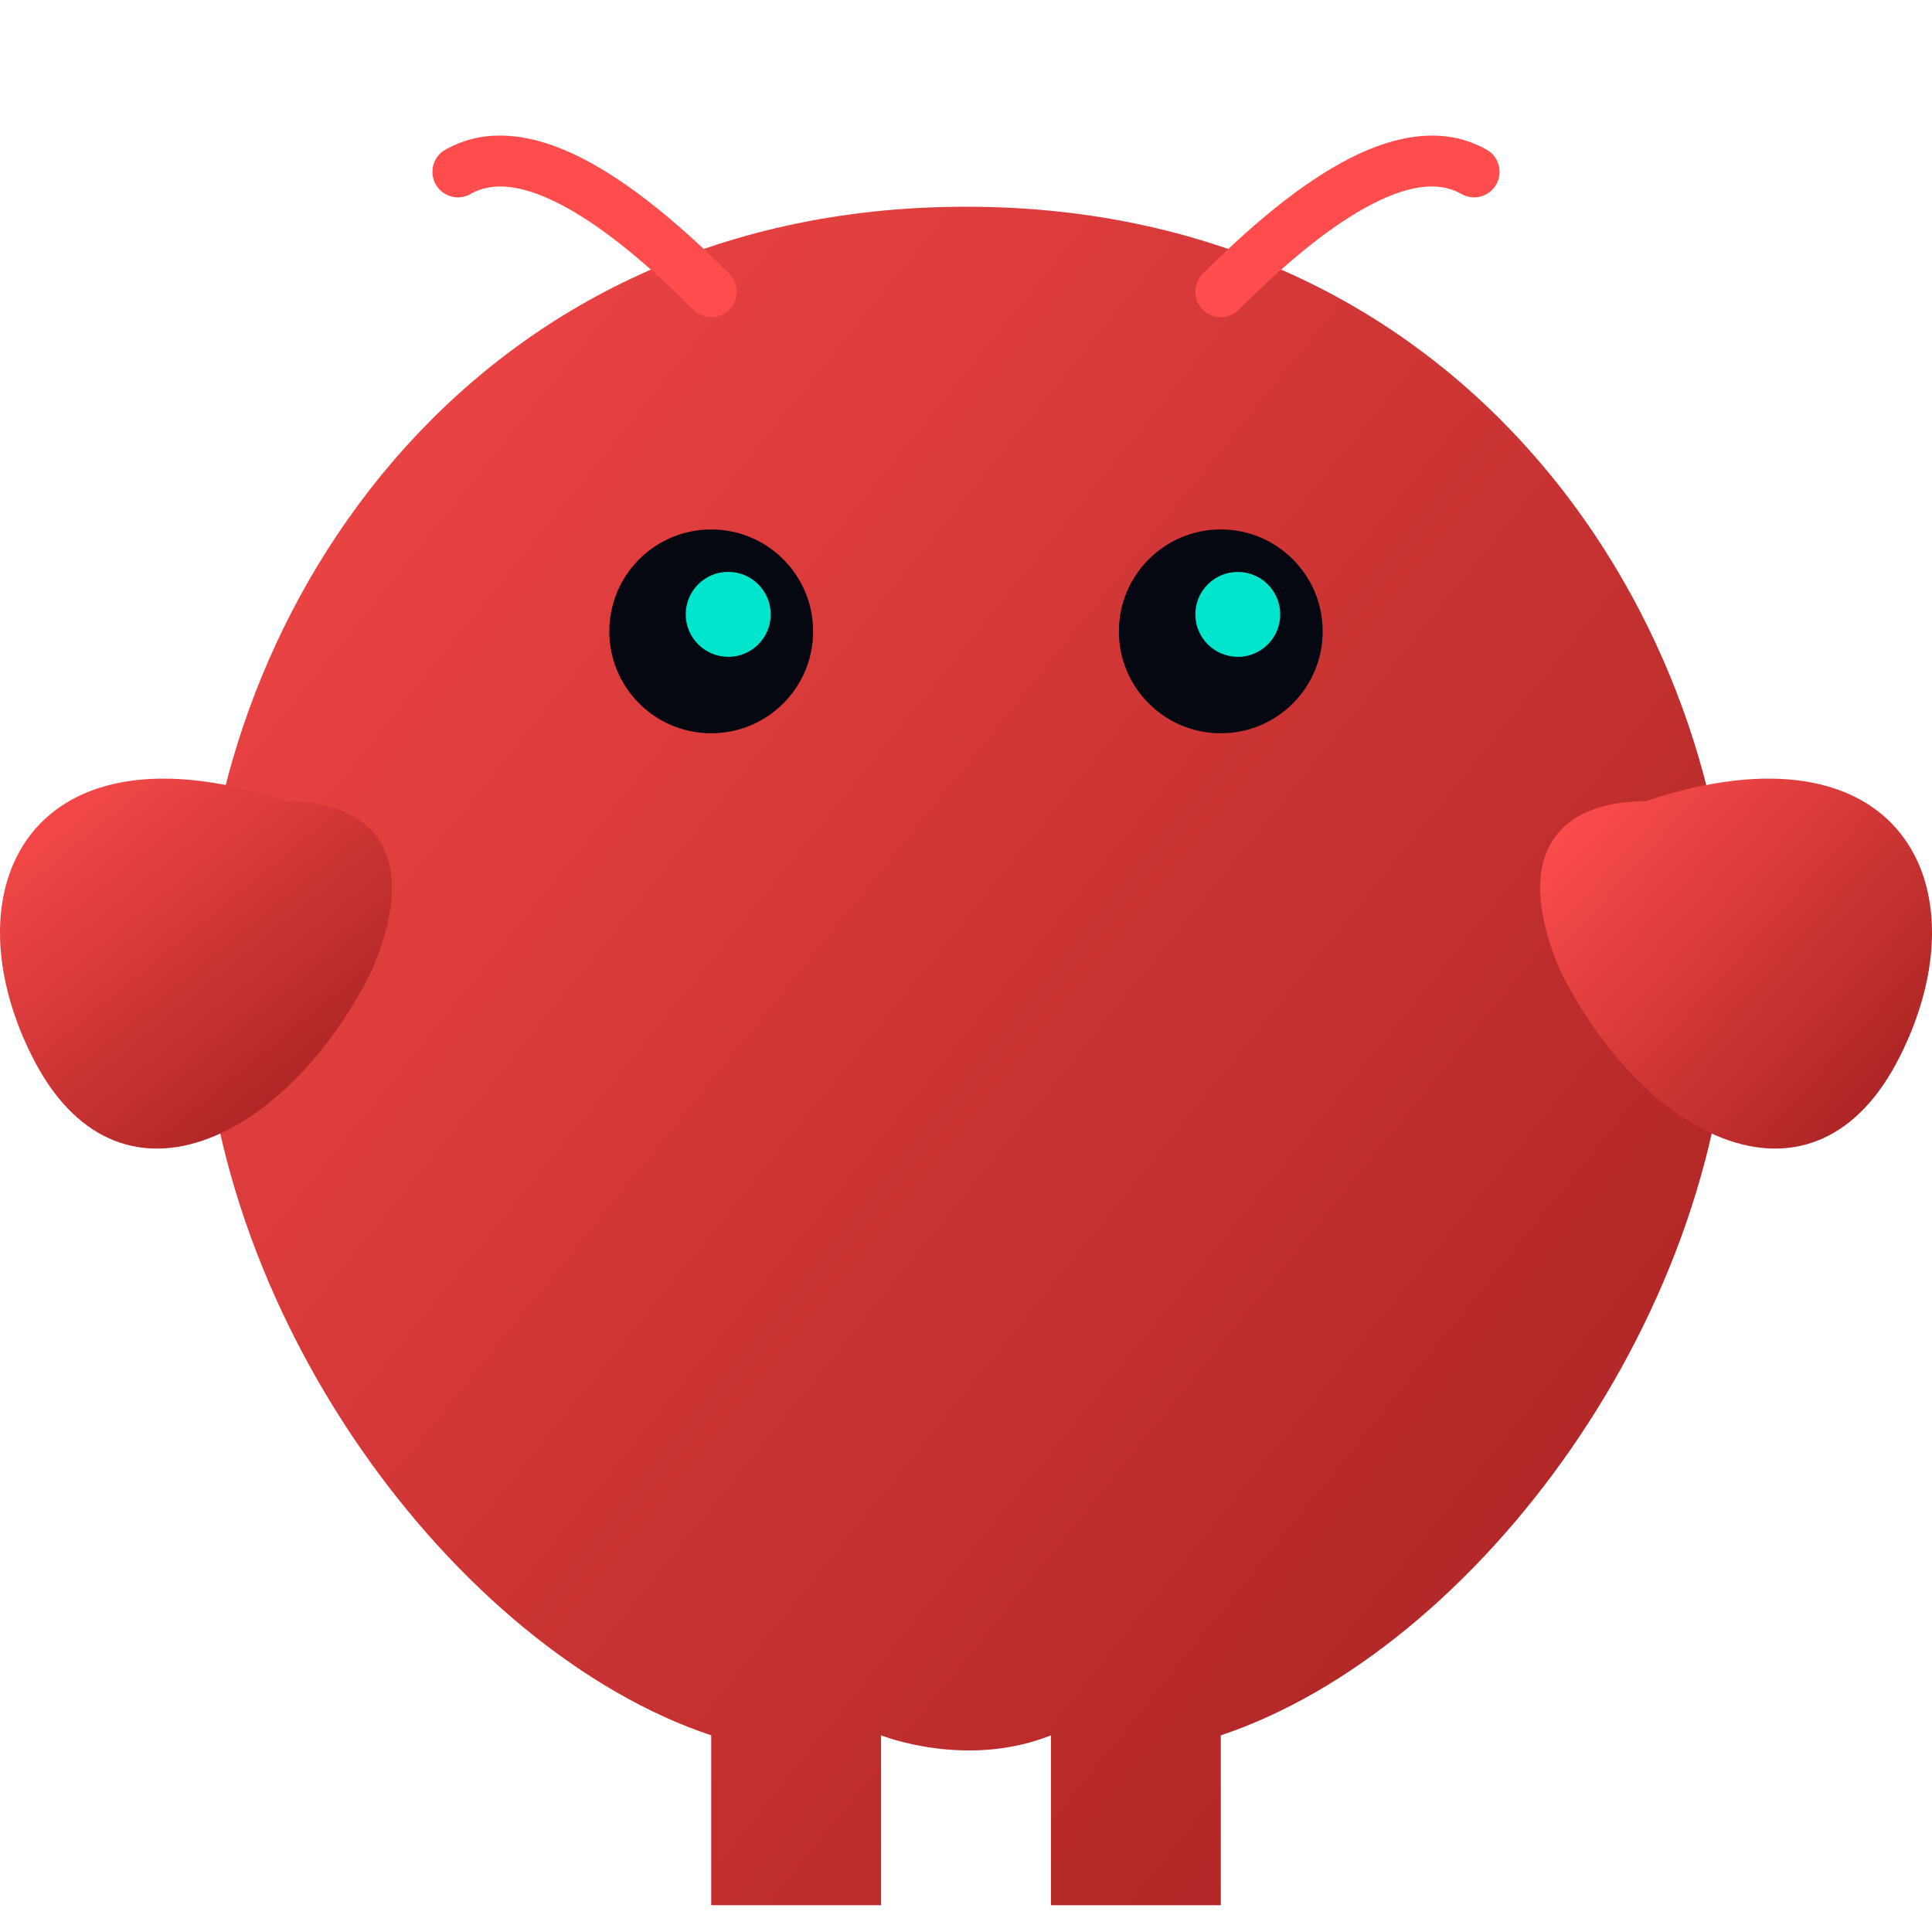
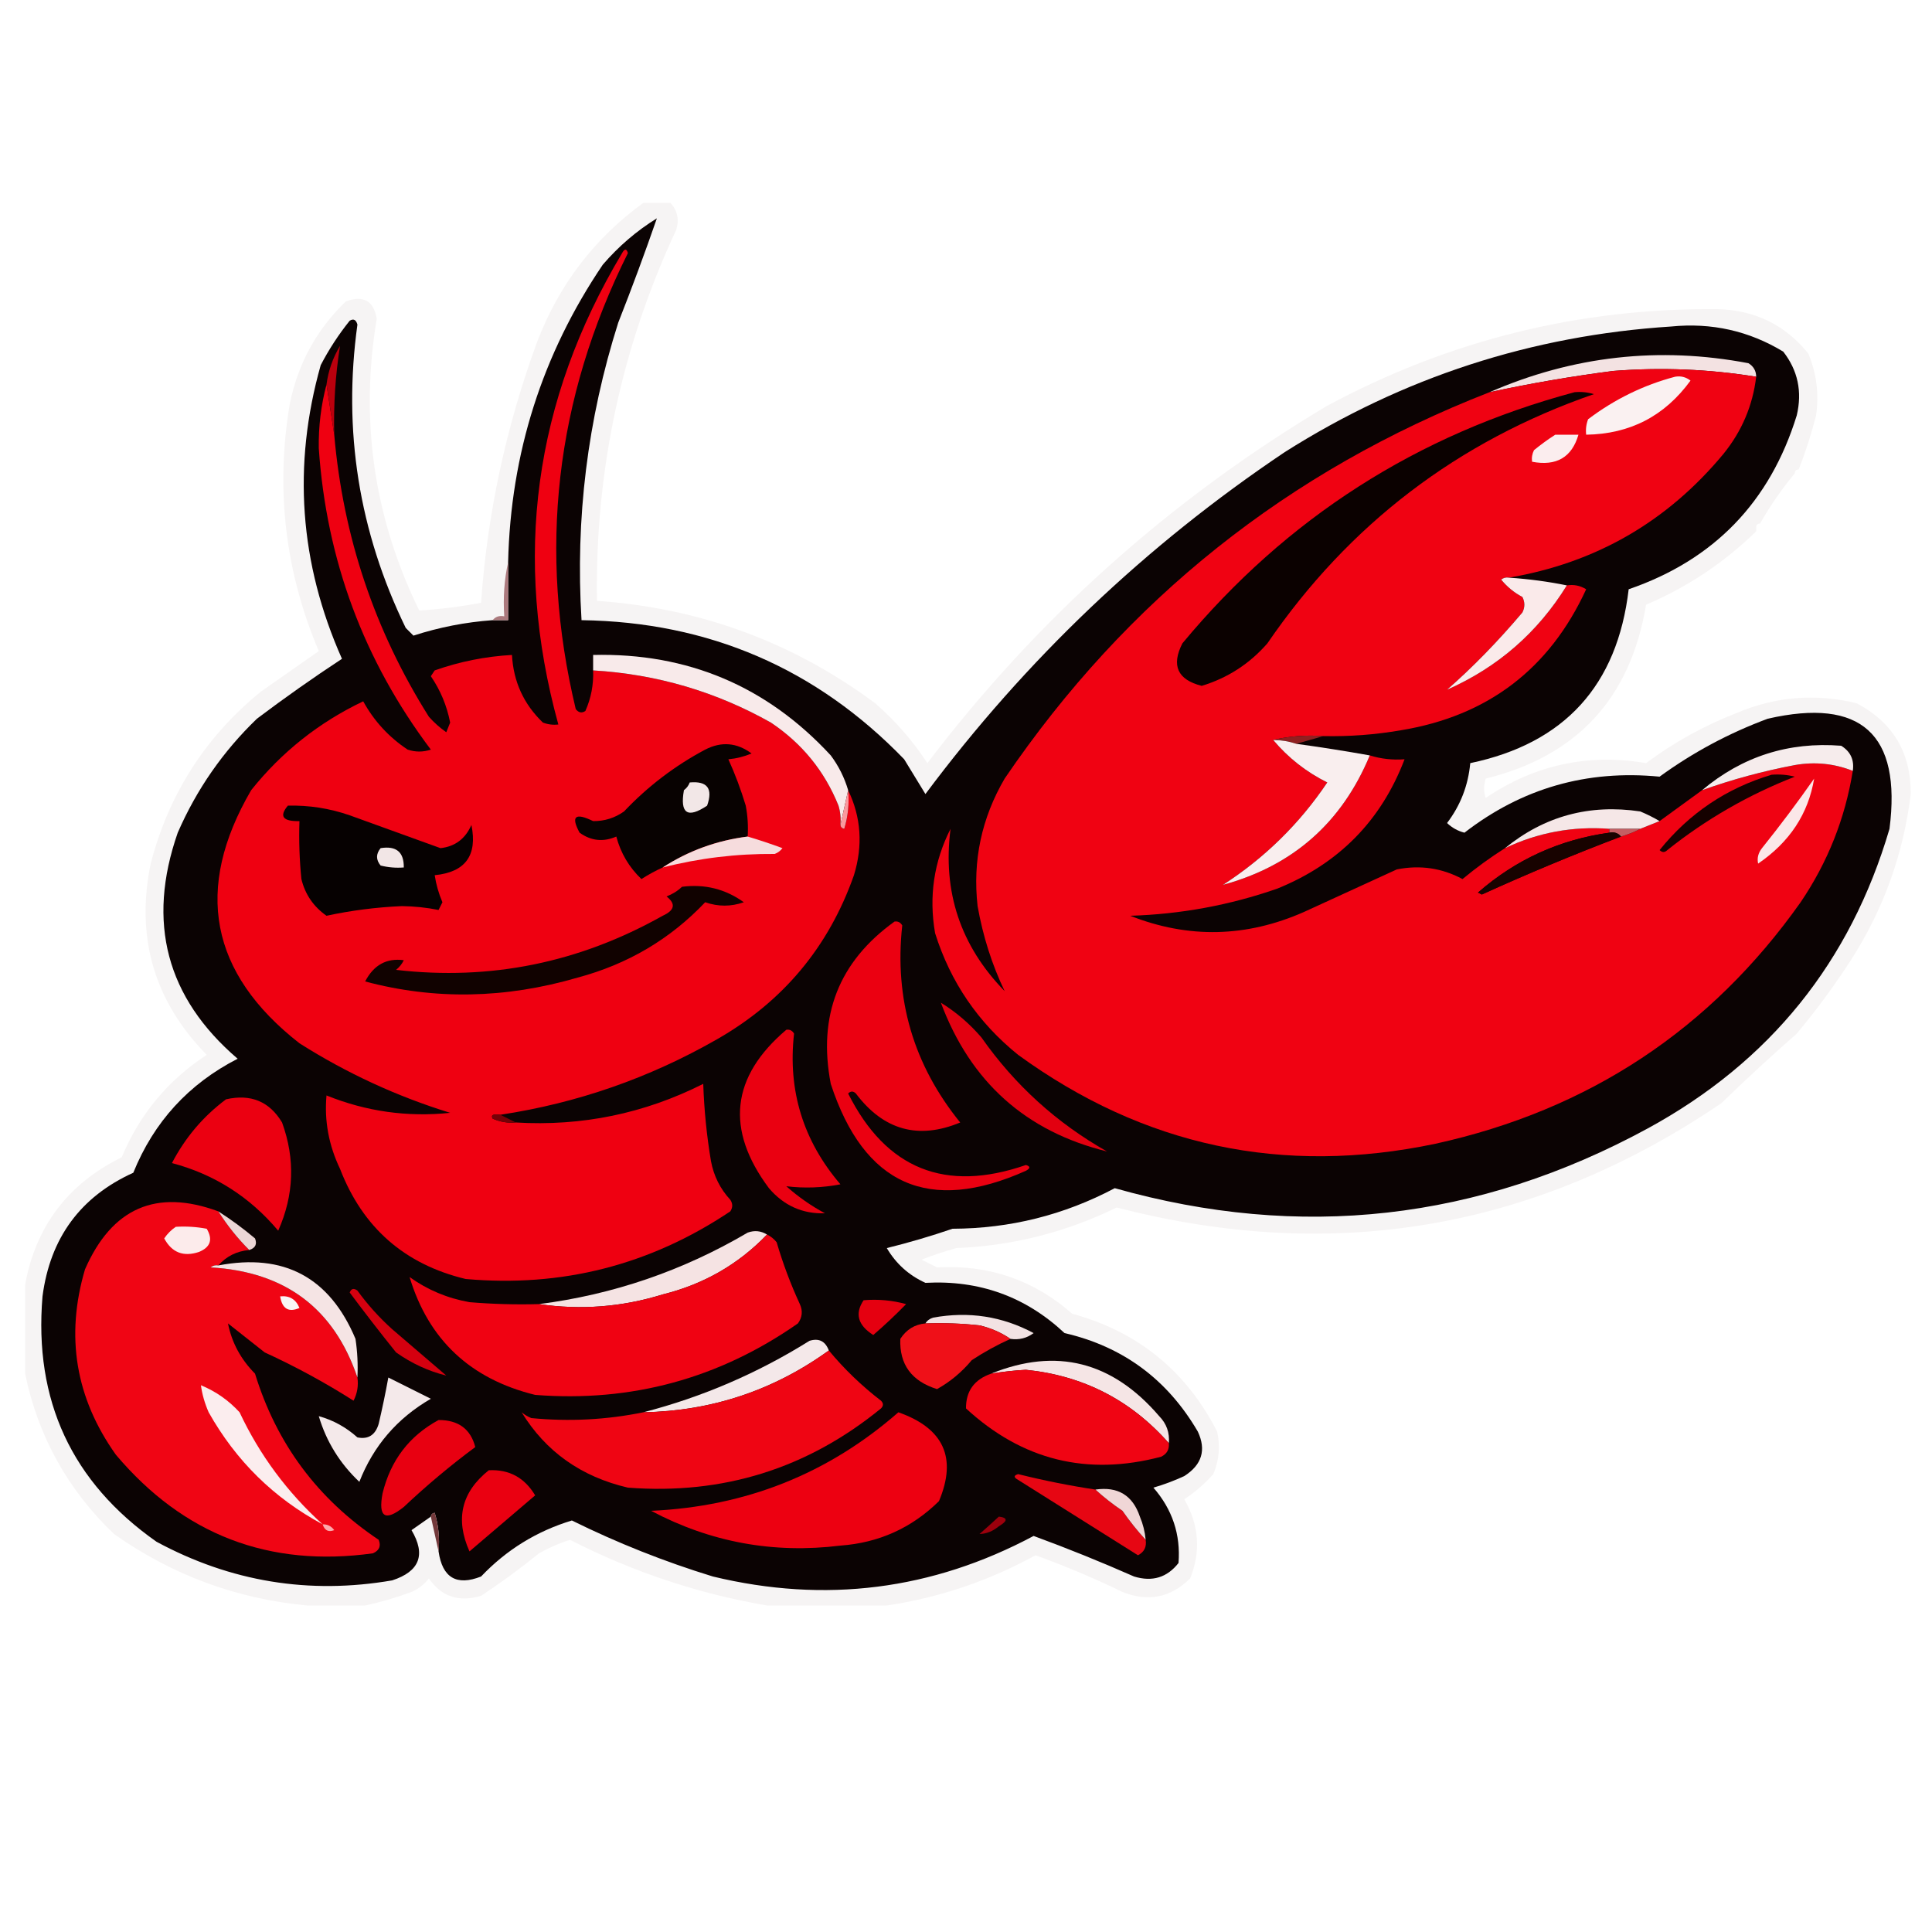
- <svg xmlns="http://www.w3.org/2000/svg" height="1em" style="flex:none;line-height:1" viewBox="0 0 24 24" width="1em">
-   <path d="M12 2.568c-6.33 0-9.495 5.275-9.495 9.495 0 4.22 3.165 8.44 6.33 9.494v2.11h2.11v-2.11s1.055.422 2.11 0v2.11h2.11v-2.11c3.165-1.055 6.33-5.274 6.33-9.494S18.33 2.568 12 2.568z" fill="url(#lobe-icons-open-claw-0-_R_0_)" />
-   <path d="M3.56 9.953C.396 8.898-.66 11.008.396 13.118c1.055 2.11 3.164 1.055 4.22-1.055.632-1.477 0-2.11-1.056-2.11z" fill="url(#lobe-icons-open-claw-1-_R_0_)" />
-   <path d="M20.44 9.953c3.164-1.055 4.22 1.055 3.164 3.165-1.055 2.11-3.164 1.055-4.22-1.055-.632-1.477 0-2.11 1.056-2.11z" fill="url(#lobe-icons-open-claw-2-_R_0_)" />
-   <path d="M5.507 1.875c.476-.285 1.036-.233 1.615.037.577.27 1.223.774 1.937 1.488a.316.316 0 01-.447.447c-.693-.693-1.279-1.138-1.757-1.361-.475-.222-.795-.205-1.022-.069a.317.317 0 01-.326-.542zM16.877 1.913c.58-.27 1.14-.323 1.616-.038a.317.317 0 01-.326.542c-.227-.136-.547-.153-1.022.069-.478.223-1.064.668-1.756 1.361a.316.316 0 11-.448-.447c.714-.714 1.36-1.218 1.936-1.487z" fill="#FF4D4D" />
-   <path d="M8.835 9.109a1.266 1.266 0 100-2.532 1.266 1.266 0 000 2.532zM15.165 9.109a1.266 1.266 0 100-2.532 1.266 1.266 0 000 2.532z" fill="#050810" />
-   <path d="M9.046 8.16a.527.527 0 100-1.056.527.527 0 000 1.055zM15.376 8.16a.527.527 0 100-1.055.527.527 0 000 1.054z" fill="#00E5CC" />
-   <defs>
-     <linearGradient gradientUnits="userSpaceOnUse" id="lobe-icons-open-claw-0-_R_0_" x1="-.659" x2="27.023" y1=".458" y2="22.855">
-       <stop stop-color="#FF4D4D" />
-       <stop offset="1" stop-color="#991B1B" />
-     </linearGradient>
-     <linearGradient gradientUnits="userSpaceOnUse" id="lobe-icons-open-claw-1-_R_0_" x1="0" x2="4.311" y1="9.672" y2="14.949">
-       <stop stop-color="#FF4D4D" />
-       <stop offset="1" stop-color="#991B1B" />
-     </linearGradient>
-     <linearGradient gradientUnits="userSpaceOnUse" id="lobe-icons-open-claw-2-_R_0_" x1="19.385" x2="24.399" y1="9.953" y2="14.462">
-       <stop stop-color="#FF4D4D" />
-       <stop offset="1" stop-color="#991B1B" />
-     </linearGradient>
-   </defs>
+ <svg xmlns="http://www.w3.org/2000/svg" version="1.2" viewBox="0 0 500 500" width="500" height="500">
+   <style>
+ 		.s0 { fill: #f6f4f4 }
+ 		.s1 { fill: #0b0303 }
+ 		.s2 { fill: #ef0011 }
+ 		.s3 { fill: #f3e2e2 }
+ 		.s4 { fill: #f00212 }
+ 		.s5 { fill: #ba000d }
+ 		.s6 { fill: #faf1f1 }
+ 		.s7 { fill: #0b0100 }
+ 		.s8 { fill: #fbedee }
+ 		.s9 { fill: #faeaea }
+ 		.s10 { fill: #ab797d }
+ 		.s11 { fill: #f8eaea }
+ 		.s12 { fill: #902021 }
+ 		.s13 { fill: #f9eeee }
+ 		.s14 { fill: #f6ecec }
+ 		.s15 { fill: #080201 }
+ 		.s16 { fill: #150100 }
+ 		.s17 { fill: #f2e7e7 }
+ 		.s18 { fill: #fbe7e8 }
+ 		.s19 { fill: #060101 }
+ 		.s20 { fill: #f5e7e7 }
+ 		.s21 { fill: #fa999e }
+ 		.s22 { fill: #c46064 }
+ 		.s23 { fill: #180300 }
+ 		.s24 { fill: #f6dcdd }
+ 		.s25 { fill: #f2e6e6 }
+ 		.s26 { fill: #110200 }
+ 		.s27 { fill: #eb0011 }
+ 		.s28 { fill: #e20010 }
+ 		.s29 { fill: #ea0011 }
+ 		.s30 { fill: #760007 }
+ 		.s31 { fill: #f00514 }
+ 		.s32 { fill: #fcebeb }
+ 		.s33 { fill: #ecd6d6 }
+ 		.s34 { fill: #f5e3e3 }
+ 		.s35 { fill: #f5e4e4 }
+ 		.s36 { fill: #faf6f6 }
+ 		.s37 { fill: #e50010 }
+ 		.s38 { fill: #d5000f }
+ 		.s39 { fill: #f2e2e3 }
+ 		.s40 { fill: #ef1018 }
+ 		.s41 { fill: #f4e8e9 }
+ 		.s42 { fill: #ef0513 }
+ 		.s43 { fill: #f5e5e5 }
+ 		.s44 { fill: #f00413 }
+ 		.s45 { fill: #f4e9ea }
+ 		.s46 { fill: #ed0011 }
+ 		.s47 { fill: #e80011 }
+ 		.s48 { fill: #e60613 }
+ 		.s49 { fill: #f0d6d6 }
+ 		.s50 { fill: #fca9ac }
+ 		.s51 { fill: #9c000c }
+ 		.s52 { fill: #73393b }
+ 	</style>
+   <g>
+     <path fill-rule="evenodd" class="s0" d="m166.5 52.5q3.5 0 7 0 2.75 2.99 1.5 7-21.27 45.61-20.5 96 39.99 2.76 72 26.5 7.87 6.86 13.5 15.5 42.88-56.39 103.5-92.5 47.35-25.46 101-25 14.52 0.38 23.5 11.5 3.19 7.74 2 16-1.81 7.18-4.5 14-1 0-1 1-5.04 6.05-9 13-1 0-1 1 0 0.5 0 1-12.42 12.15-28.5 19-6.02 36.27-41.5 45-0.83 2.75 0 5 19.02-12.85 41.5-9 10.85-8.09 23.5-13 15.01-6.37 31-2.5 14.09 7.43 14 23.5-2.83 23.25-15.5 43-6.42 9.92-14 19-10.04 8.8-19.5 18-72.02 48.88-156.5 27-19.63 9.6-41.5 10.5-4.59 1.27-9 3 2 1 4 2 20.09-1.11 35 12 25.46 6.95 37.5 30.5 1.26 5.69-1 11-3.38 3.79-7.5 6.5 5.74 10.07 1.5 20.5-7.55 7.47-17.5 3.5-11.01-5.34-22.5-9.5-18.26 10-38.5 13-15.5 0-31 0-26.62-4.54-51-17-4.17 1.33-8 3.5-7.23 5.87-15 11-8.62 2.58-13.5-4.5-1.82 2.32-4.5 3.5-6.06 2.24-12 3.5-7.5 0-15 0-27.42-2.56-50-18.5-18-17.25-23-41.5 0-11.5 0-23 4.12-22.7 25-33 6.95-16.67 22-26.5-20.39-20.8-14.5-49.5 7.01-26.98 28.5-44.5 7.56-5.27 15-10.5-13.09-30.88-7.5-64 3.16-15.57 14.5-26.5 6.85-2.48 8 4.5-6.59 39.53 11 75.5 7.99-0.49 16-2 2.42-34.57 14.5-67.5 8.51-22.23 27.5-36z" />
+   </g>
+   <g>
+     <path fill-rule="evenodd" class="s1" d="m113.5 401.5q0.48-5.1-1-10-0.91 0.19-1 1-2.46 1.74-5 3.5 5.65 9.54-5 13-32.21 5.55-61-10-32.89-23.11-29.5-63.5 2.96-22.67 23.5-32 7.99-19.75 27-29.5-27.65-23.7-15.5-58.5 7.33-16.82 20.5-29.5 10.79-8.14 22-15.5-16.49-37.08-5.5-76 3.19-6.13 7.5-11.5 1.48-0.89 2 1-5.69 41.09 12.5 78.5 1 1 2 2 9.97-3.24 20.5-4 2 0 4 0 0-7.5 0-15 0.99-42.22 24.5-77 6.12-7.12 14-12-4.65 13.43-10 27-11.93 37.6-9.5 77 49.38 0.7 83.5 36 2.75 4.5 5.5 9 38.99-52.24 93-88.5 45.84-29.03 100-32.5 15.69-1.56 29 6.5 5.68 7.29 3.5 16.5-10.38 33.62-43.5 45-4.39 37.33-41 45-0.79 8.63-6 15.5 1.91 1.83 4.5 2.5 22.27-17.25 50.5-14.5 12.93-9.41 28-15 36.22-8.28 31.5 28.5-15.19 51.69-62.5 77.5-65.92 35.87-138 15.5-19.67 10.42-42 10.5-8.39 2.88-17 5 3.58 6.08 10 9 20.92-1.14 36 13 22.67 5.23 34.5 25.5 3.33 7.13-3.5 11.5-3.88 1.8-8 3 7.36 8.45 6.5 19.5-4.43 5.66-11.5 3.5-12.84-5.67-26-10.5-39.4 21.02-83 10.5-18.85-5.78-36.5-14.5-13.65 4.14-23.5 14.5-9.51 3.74-11-6.5z" />
+   </g>
+   <g>
+     <path fill-rule="evenodd" class="s2" d="m153.5 173.5q24.62 1.46 46 13.5 12.11 8.1 17.5 21.5 0.74 2.45 0.5 5 0.09 0.81 1 1 1.48-4.9 1-10 5.04 10.48 1.5 22-9.81 27.86-35.5 42.5-26.17 14.97-56 19.5-2.77-0.4-2 1 2.86 1.27 6 1 25.64 1.53 48.5-10 0.34 10.08 2 20 1.08 5.76 5 10 1 1.5 0 3-31.11 20.84-68.5 17.5-23.7-5.7-32.5-28.5-4.39-9.18-3.5-19 15.41 6.23 32 4.5-20.68-6.39-39-18-34.81-27.22-12.5-65.5 11.84-14.83 29-23 4.21 7.66 11.5 12.5 3 1 6 0-26.04-34.62-29-78-0.13-8.46 2-16.5 1 6.5 2 13 3.43 39.53 24.5 73 2.03 2.28 4.5 4 0.5-1.25 1-2.5-1.27-6.54-5-12 0.5-0.75 1-1.5 9.72-3.43 20-4 0.55 10.34 8 17.5 1.94 0.74 4 0.5-17.8-64.6 16.5-122 0.98-1.79 1.5 0-28.21 56.64-13.5 118 1.08 1.43 2.5 0.5 2.21-4.98 2-10.5z" />
+   </g>
+   <g>
+     <path fill-rule="evenodd" class="s3" d="m454.5 97.5q-18.37-2.97-37-1.5-16.14 2.08-32 5.5 32.38-14.09 67-7.5 1.98 1.22 2 3.5z" />
+   </g>
+   <g>
+     <path fill-rule="evenodd" class="s4" d="m454.5 97.5q-1.33 11.18-8.5 20-21.81 26.28-55.5 32-1.11-0.2-2 0.5 2.31 2.82 5.5 4.5 1 2 0 4-9.56 11.3-19.5 20 19.71-8.72 31-27 2.68-0.43 5 1-14.24 30.97-48 36.5-9.93 1.71-20 1.5-6.8-0.48-13 1 5.81 6.92 14 11-10.78 16.03-27 26.5 27.16-7.4 38-33.5 4.34 1.35 9 1-9.08 23.84-33 33.5-18.45 6.41-38 7 22.59 8.92 45-1 12.05-5.52 24-11 9.01-1.79 17 2.5 5.28-4.38 11-8 12.8-6.07 27-5 0 0.5 0 1-19.34 2.69-34 15.5 0.5 0.25 1 0.5 17.79-8.09 36-15 2.71-0.79 5-2 2.5-1 5-2 5.53-4.04 11-8 11.7-4.18 24-6.5 7.78-1.36 15 1.5-2.97 18.45-13.5 34-34.92 49.37-94.5 62.5-59.27 12.45-108-23-15.53-12.52-21.5-31.5-2.47-14.26 4-27-3.15 24.41 14 42-4.92-10.28-7-22-1.97-17.63 7-33 47.28-69.5 125.5-100 15.86-3.42 32-5.5 18.63-1.47 37 1.5z" />
+   </g>
+   <g>
+     <path fill-rule="evenodd" class="s5" d="m86.5 112.5q-1-6.5-2-13 0.7-5.34 3.5-10-1.8 11.32-1.5 23z" />
+   </g>
+   <g>
+     <path fill-rule="evenodd" class="s6" d="m433.5 97.5q2.22-0.39 4 1-10 13.75-27 14-0.24-2.06 0.5-4 10.3-7.78 22.5-11z" />
+   </g>
+   <g>
+     <path fill-rule="evenodd" class="s7" d="m407.5 101.5q2.55-0.24 5 0.5-52.87 18.31-84.5 64.5-6.94 7.95-17 11-9.38-2.38-5-11 40.38-48.62 101.5-65z" />
+   </g>
+   <g>
+     <path fill-rule="evenodd" class="s8" d="m402.5 112.5q3 0 6 0-2.56 8.8-12 7-0.22-1.58 0.5-3 2.72-2.22 5.5-4z" />
+   </g>
+   <g>
+ 	</g>
+   <g>
+ 	</g>
+   <g>
+ 	</g>
+   <g>
+ 	</g>
+   <g>
+ 	</g>
+   <g>
+ 	</g>
+   <g>
+ 	</g>
+   <g>
+     <path fill-rule="evenodd" class="s9" d="m390.5 149.5q7.77 0.52 15 2-11.29 18.28-31 27 9.94-8.7 19.5-20 1-2 0-4-3.19-1.68-5.5-4.5 0.89-0.7 2-0.5z" />
+   </g>
+   <g>
+     <path fill-rule="evenodd" class="s10" d="m131.5 145.5q0 7.5 0 15-2 0-4 0 1.06-1.36 3-1-0.48-7.29 1-14z" />
+   </g>
+   <g>
+     <path fill-rule="evenodd" class="s11" d="m219.5 204.5q-1 4.5-2 9 0.24-2.55-0.5-5-5.39-13.4-17.5-21.5-21.38-12.04-46-13.5 0-2 0-4 36.7-0.86 61.5 26 3.06 4.11 4.5 9z" />
+   </g>
+   <g>
+     <path fill-rule="evenodd" class="s12" d="m329.5 191.5q6.2-1.48 13-1-3.5 1-7 2-2.9-0.97-6-1z" />
+   </g>
+   <g>
+     <path fill-rule="evenodd" class="s13" d="m329.5 191.5q3.1 0.03 6 1 9.55 1.31 19 3-10.84 26.1-38 33.5 16.22-10.47 27-26.5-8.19-4.08-14-11z" />
+   </g>
+   <g>
+     <path fill-rule="evenodd" class="s14" d="m479.5 199.5q-7.22-2.86-15-1.5-12.3 2.32-24 6.5 15.6-13.11 36-11.5 3.63 2.26 3 6.5z" />
+   </g>
+   <g>
+     <path fill-rule="evenodd" class="s15" d="m193.5 216.5q-12.01 1.52-22 8-2.83 1.29-5.5 3-4.79-4.57-6.5-11-5.04 2.2-9.5-1-3.47-6.4 3.5-3 4.4 0.05 8-2.5 9.22-9.73 21-16 6.3-3.24 12 1-2.9 1.22-6 1.5 2.61 5.74 4.5 12 0.75 3.97 0.5 8z" />
+   </g>
+   <g>
+     <path fill-rule="evenodd" class="s16" d="m458.5 200.5q3.04-0.24 6 0.5-18.02 7.05-33 19-1 1-2 0 11.53-14.3 29-19.5z" />
+   </g>
+   <g>
+     <path fill-rule="evenodd" class="s17" d="m178.5 202.5q6.85-0.63 4.5 6-7.6 5.09-6-4 1.08-0.82 1.5-2z" />
+   </g>
+   <g>
+     <path fill-rule="evenodd" class="s18" d="m469.5 201.5q-2.26 13.65-14.5 22-0.47-2.11 1-4 7.08-8.82 13.5-18z" />
+   </g>
+   <g>
+     <path fill-rule="evenodd" class="s19" d="m74.5 208.5q8.22-0.2 16 2.5 11.8 4.26 23.5 8.5 5.65-0.63 8-6 2.41 11.83-9.5 13 0.55 3.61 2 7-0.5 1-1 2-4.67-0.94-9.5-1-9.96 0.44-19.5 2.5-5.05-3.55-6.5-9.5-0.75-7.48-0.5-15-6.47 0.15-3-4z" />
+   </g>
+   <g>
+     <path fill-rule="evenodd" class="s20" d="m429.5 212.5q-2.5 1-5 2-4 0-8 0-14.2-1.07-27 5 15.27-12.44 35-9.5 2.72 1.14 5 2.5z" />
+   </g>
+   <g>
+     <path fill-rule="evenodd" class="s21" d="m219.5 204.5q0.48 5.1-1 10-0.91-0.19-1-1 1-4.5 2-9z" />
+   </g>
+   <g>
+     <path fill-rule="evenodd" class="s22" d="m416.5 215.5q0-0.5 0-1 4 0 8 0-2.29 1.21-5 2-1.06-1.36-3-1z" />
+   </g>
+   <g>
+     <path fill-rule="evenodd" class="s23" d="m416.5 215.5q1.94-0.36 3 1-18.21 6.91-36 15-0.5-0.25-1-0.5 14.66-12.81 34-15.5z" />
+   </g>
+   <g>
+     <path fill-rule="evenodd" class="s24" d="m193.5 216.5q4.39 1.3 9 3-0.79 1.04-2 1.5-14.77-0.13-29 3.5 9.99-6.48 22-8z" />
+   </g>
+   <g>
+     <path fill-rule="evenodd" class="s25" d="m98.5 219.5q6.09-0.98 6 5-3.04 0.24-6-0.5-1.84-2.24 0-4.5z" />
+   </g>
+   <g>
+     <path fill-rule="evenodd" class="s26" d="m176.5 229.5q8.85-1.14 16 4-4.98 1.75-10 0-13.56 14.3-33 19.5-28.06 8.2-55 1 3.32-6.4 10-5.5-0.71 1.47-2 2.5 36.58 4.24 69-14 4.68-2.13 1-5 2.35-0.91 4-2.5z" />
+   </g>
+   <g>
+     <path fill-rule="evenodd" class="s27" d="m231.5 238.5q1.31-0.2 2 1-3.13 28.62 15 51-16.25 6.75-27-7.5-1-1-2 0 14.73 29.34 46 18.5 1.79 0.52 0 1.5-37.63 16.82-50.5-22.5-5.1-26.48 16.5-42z" />
+   </g>
+   <g>
+     <path fill-rule="evenodd" class="s28" d="m243.5 259.5q5.88 3.62 10.5 9 12.96 18.46 32.5 29.5-31.51-7.75-43-38.5z" />
+   </g>
+   <g>
+     <path fill-rule="evenodd" class="s29" d="m203.5 266.5q1.31-0.2 2 1-2.48 22.08 12 39-6.99 1.35-14 0.5 4.59 4.08 10 7-8.71 0.28-14.5-6.5-16.98-22.76 4.5-41z" />
+   </g>
+   <g>
+     <path fill-rule="evenodd" class="s27" d="m58.5 284.5q9.6-2.17 14.5 6 5.15 14.18-1 28-11.05-13.14-27.5-17.5 5.15-9.9 14-16.5z" />
+   </g>
+   <g>
+     <path fill-rule="evenodd" class="s30" d="m129.5 288.5q2 1 4 2-3.14 0.27-6-1-0.77-1.4 2-1z" />
+   </g>
+   <g>
+     <path fill-rule="evenodd" class="s31" d="m56.5 313.5q3.43 5.43 8 10-4.88 0.44-8 4-1.11-0.2-2 0.5 28.91 1.65 38 28.5 0.45 3.16-1 6-11.02-7.01-23-12.5-4.75-3.75-9.5-7.5 1.47 7.42 7 13 8.34 27.18 32 43 0.99 2.41-1.5 3.5-40.25 5.58-66.5-25.5-15.67-22.01-8-48 10.46-23.87 34.5-15z" />
+   </g>
+   <g>
+     <path fill-rule="evenodd" class="s32" d="m45.5 317.5q4.03-0.25 8 0.5 2.46 4.16-2 6-6.04 2.01-9-3.5 1.26-1.85 3-3z" />
+   </g>
+   <g>
+     <path fill-rule="evenodd" class="s33" d="m56.5 313.5q4.91 3.14 9.5 7 0.88 2.25-1.5 3-4.57-4.57-8-10z" />
+   </g>
+   <g>
+     <path fill-rule="evenodd" class="s34" d="m198.5 319.5q-11.1 11.56-27 15.5-15.75 4.88-32 2.5 28.81-3.69 54-18.5 2.65-0.96 5 0.5z" />
+   </g>
+   <g>
+     <path fill-rule="evenodd" class="s4" d="m198.5 319.5q1.44 0.68 2.5 2 2.41 8.23 6 16 1.2 2.64-0.5 5-30.65 21.41-68 18.5-25.16-6.17-32.5-30.5 6.96 4.99 15.5 6.5 8.99 0.75 18 0.5 16.25 2.38 32-2.5 15.9-3.94 27-15.5z" />
+   </g>
+   <g>
+     <path fill-rule="evenodd" class="s35" d="m92.5 356.5q-9.09-26.85-38-28.5 0.89-0.7 2-0.5 25.47-4.89 35.5 19 0.75 4.98 0.5 10z" />
+   </g>
+   <g>
+     <path fill-rule="evenodd" class="s36" d="m72.5 335.5q3.62-0.38 5 3-4.22 1.83-5-3z" />
+   </g>
+   <g>
+     <path fill-rule="evenodd" class="s37" d="m223.5 336.5q5.59-0.48 11 1-4.04 4.16-8.5 8-5.99-3.8-2.5-9z" />
+   </g>
+   <g>
+     <path fill-rule="evenodd" class="s38" d="m90.5 334.5q0.59-1.54 2-0.5 3.94 5.45 9 10 7 6 14 12-6.91-1.7-13-6-6.21-7.72-12-15.5z" />
+   </g>
+   <g>
+     <path fill-rule="evenodd" class="s39" d="m261.5 346.5q-3.54-2.44-8-3.5-6.98-0.75-14-0.5 0.63-1.08 2-1.5 13.82-2.52 26 4-2.63 1.98-6 1.5z" />
+   </g>
+   <g>
+     <path fill-rule="evenodd" class="s40" d="m239.5 342.5q7.02-0.25 14 0.5 4.46 1.06 8 3.5-5.2 2.35-10 5.5-3.88 4.65-9 7.5-9.89-3.09-9.5-13 2.36-3.63 6.5-4z" />
+   </g>
+   <g>
+     <path fill-rule="evenodd" class="s41" d="m214.5 349.5q-21.43 15.48-48 16 22.82-5.9 43-18.5 3.64-1.12 5 2.5z" />
+   </g>
+   <g>
+     <path fill-rule="evenodd" class="s42" d="m214.5 349.5q5.96 7.2 13.5 13 1 1 0 2-28.58 23.34-65.5 20.5-18.15-4.24-27.5-19.5 1.13 0.94 2.5 1.5 14.7 1.42 29-1.5 26.57-0.52 48-16z" />
+   </g>
+   <g>
+     <path fill-rule="evenodd" class="s43" d="m302.5 373.5q-14.74-16.73-37-19-4.55 0.25-9 1 25.3-10.24 43.5 11 2.85 2.91 2.5 7z" />
+   </g>
+   <g>
+     <path fill-rule="evenodd" class="s44" d="m302.5 373.5q0.21 2.44-2 3.5-28.69 7.6-50.5-12.5-0.06-6.71 6.5-9 4.45-0.75 9-1 22.26 2.27 37 19z" />
+   </g>
+   <g>
+     <path fill-rule="evenodd" class="s45" d="m100.5 356.5q5.42 2.71 11 5.5-13.04 7.54-18.5 21.5-7.57-7.14-10.5-17 5.58 1.54 10 5.5 4.2 0.84 5.5-3.5 1.41-5.99 2.5-12z" />
+   </g>
+   <g>
+     <path fill-rule="evenodd" class="s8" d="m83.5 394.5q-18.9-10.15-29.5-29-1.54-3.52-2-7 5.79 2.39 10 7 7.82 16.63 21.5 29z" />
+   </g>
+   <g>
+     <path fill-rule="evenodd" class="s46" d="m232.5 365.5q17.6 6.19 10.5 23-10.6 10.42-25.5 11.5-25.94 3.21-49-9 36.75-1.65 64-25.5z" />
+   </g>
+   <g>
+     <path fill-rule="evenodd" class="s47" d="m113.5 367.5q7.7-0.01 9.5 7-9.69 7.19-18.5 15.5-7.23 5.76-5.5-3.5 3.12-12.84 14.5-19z" />
+   </g>
+   <g>
+     <path fill-rule="evenodd" class="s29" d="m126.5 380.5q7.88-0.4 12 6.5-8.5 7.25-17 14.5-5.62-12.55 5-21z" />
+   </g>
+   <g>
+     <path fill-rule="evenodd" class="s48" d="m283.5 385.5q3.22 2.95 7 5.5 2.8 4.03 6 7.5 0.42 2.77-2 4-15.5-9.75-31-19.5-1.79-0.98 0-1.5 9.96 2.49 20 4z" />
+   </g>
+   <g>
+     <path fill-rule="evenodd" class="s49" d="m283.5 385.5q8.71-1.27 11.5 7 1.22 2.9 1.5 6-3.2-3.47-6-7.5-3.78-2.55-7-5.5z" />
+   </g>
+   <g>
+     <path fill-rule="evenodd" class="s50" d="m83.5 394.5q1.88-0.06 3 1.5-2.25 0.88-3-1.5z" />
+   </g>
+   <g>
+     <path fill-rule="evenodd" class="s51" d="m258.5 392.5q3.51 0.41 0 2.5-2.33 1.93-5 2 2.61-2.28 5-4.5z" />
+   </g>
+   <g>
+     <path fill-rule="evenodd" class="s52" d="m111.5 392.5q0.09-0.81 1-1 1.48 4.9 1 10-1-4.5-2-9z" />
+   </g>
</svg>
